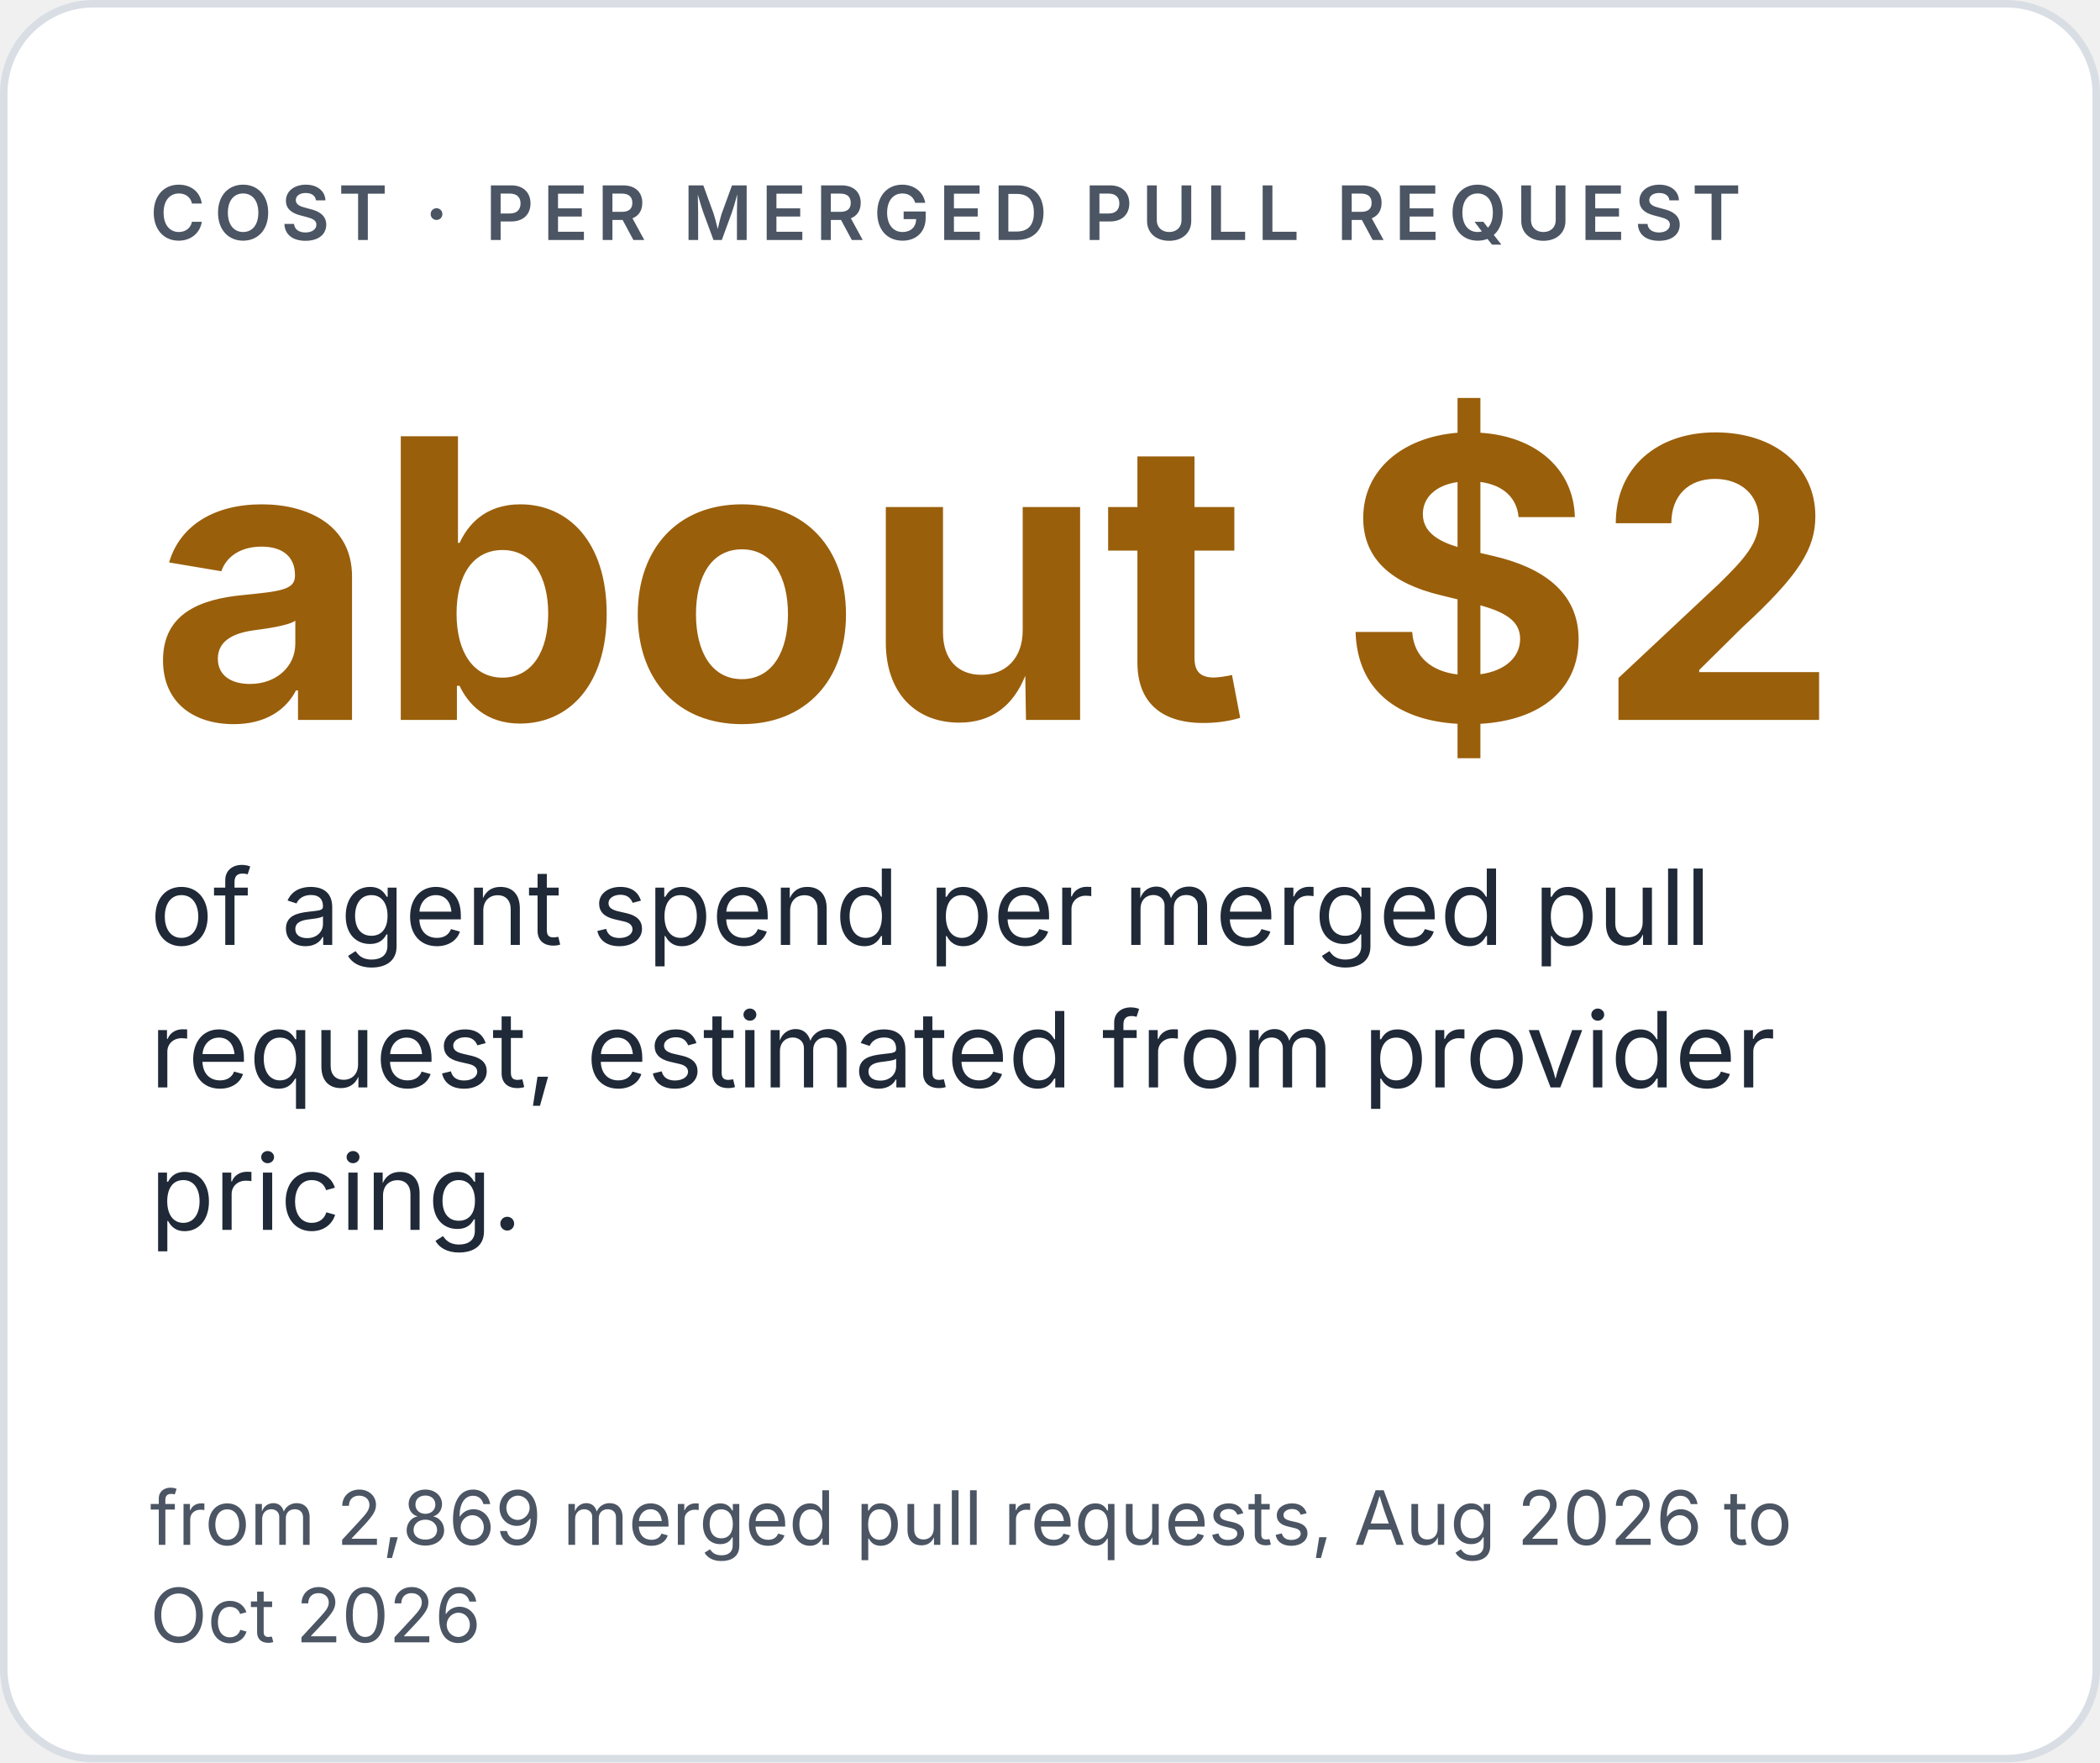
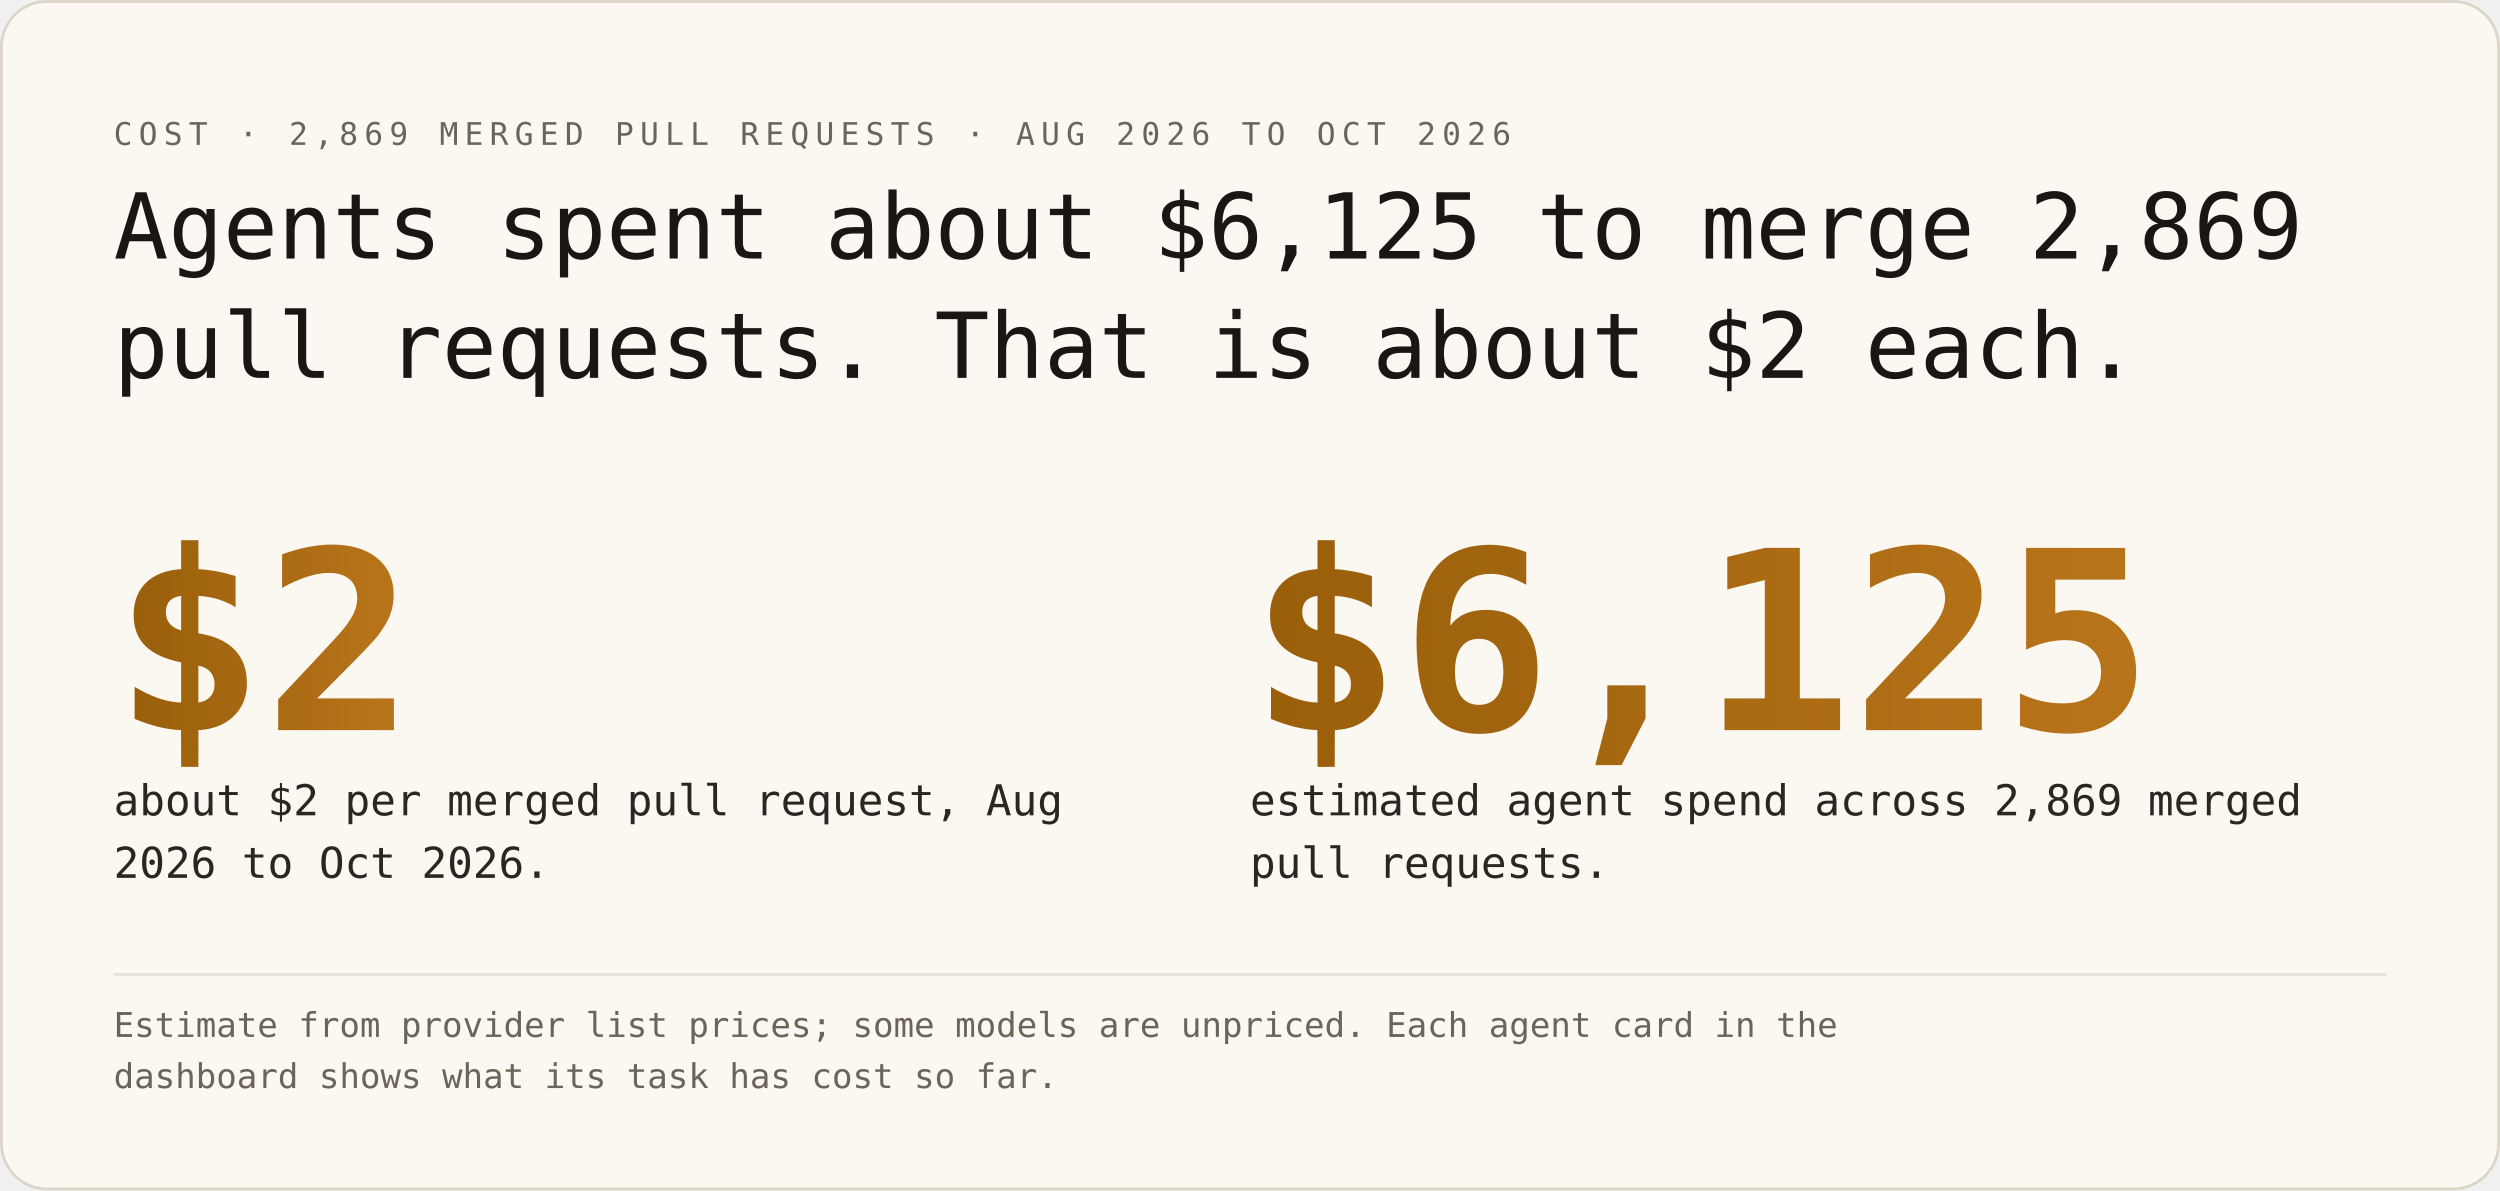
- <svg xmlns="http://www.w3.org/2000/svg" width="280" height="235" viewBox="0 0 280 235" role="img" aria-label="about $2 of agent spend per merged pull request" font-family="Inter, ui-sans-serif, system-ui, -apple-system, 'Segoe UI', sans-serif">
-   <rect x="0.5" y="0.5" width="279" height="234" rx="12" fill="#ffffff" stroke="#d9dee5" />
-   <text x="20" y="32" fill="#4b5563" font-size="10" font-weight="600" letter-spacing="1.2">COST · PER MERGED PULL REQUEST</text>
-   <text x="20" y="96" fill="#9a5f0b" font-size="52" font-weight="700">about $2</text>
-   <text x="20" y="126" fill="#1f2937" font-size="14">of agent spend per merged pull</text>
-   <text x="20" y="145" fill="#1f2937" font-size="14">request, estimated from provider</text>
-   <text x="20" y="164" fill="#1f2937" font-size="14">pricing.</text>
-   <text x="20" y="206" fill="#4b5563" font-size="10">from 2,869 merged pull requests, Aug 2026 to</text>
-   <text x="20" y="219" fill="#4b5563" font-size="10">Oct 2026</text>
+ <svg xmlns="http://www.w3.org/2000/svg" width="1760" height="838" viewBox="0 0 880 419" role="img" aria-label="about $2 of agent spend per merged pull request" font-family="'IBM Plex Mono', 'JetBrains Mono', ui-monospace, SFMono-Regular, Menlo, Consolas, monospace">
+   <defs>
+     <linearGradient id="amber" x1="0" y1="0" x2="1" y2="0">
+       <stop offset="0" stop-color="#9a5f0b" />
+       <stop offset="1" stop-color="#b8741a" />
+     </linearGradient>
+     <filter id="glow" x="-20%" y="-40%" width="140%" height="180%">
+       <feGaussianBlur stdDeviation="5" />
+     </filter>
+   </defs>
+   <rect x="0.5" y="0.5" width="879" height="418" rx="16" fill="#fbf8f2" stroke="#ddd6c8" />
+   <text x="40" y="51" fill="#6b6459" font-size="11" font-weight="500" letter-spacing="2.2">COST · 2,869 MERGED PULL REQUESTS · AUG 2026 TO OCT 2026</text>
+   <text x="40" y="91" fill="#1a1612" font-size="32">Agents spent about $6,125 to merge 2,869</text>
+   <text x="40" y="133" fill="#1a1612" font-size="32">pull requests. That is about $2 each.</text>
+   <text x="40" y="257" fill="url(#amber)" font-size="88" font-weight="700">$2</text>
+   <text x="40" y="287" fill="#2b2620" font-size="15">about $2 per merged pull request, Aug</text>
+   <text x="40" y="309" fill="#2b2620" font-size="15">2026 to Oct 2026.</text>
+   <text x="440" y="257" fill="url(#amber)" font-size="88" font-weight="700">$6,125</text>
+   <text x="440" y="287" fill="#2b2620" font-size="15">estimated agent spend across 2,869 merged</text>
+   <text x="440" y="309" fill="#2b2620" font-size="15">pull requests.</text>
+   <line x1="40" y1="343" x2="840" y2="343" stroke="#e8e2d6" />
+   <text x="40" y="365" fill="#6b6459" font-size="12">Estimate from provider list prices; some models are unpriced. Each agent card in the</text>
+   <text x="40" y="383" fill="#6b6459" font-size="12">dashboard shows what its task has cost so far.</text>
</svg>
